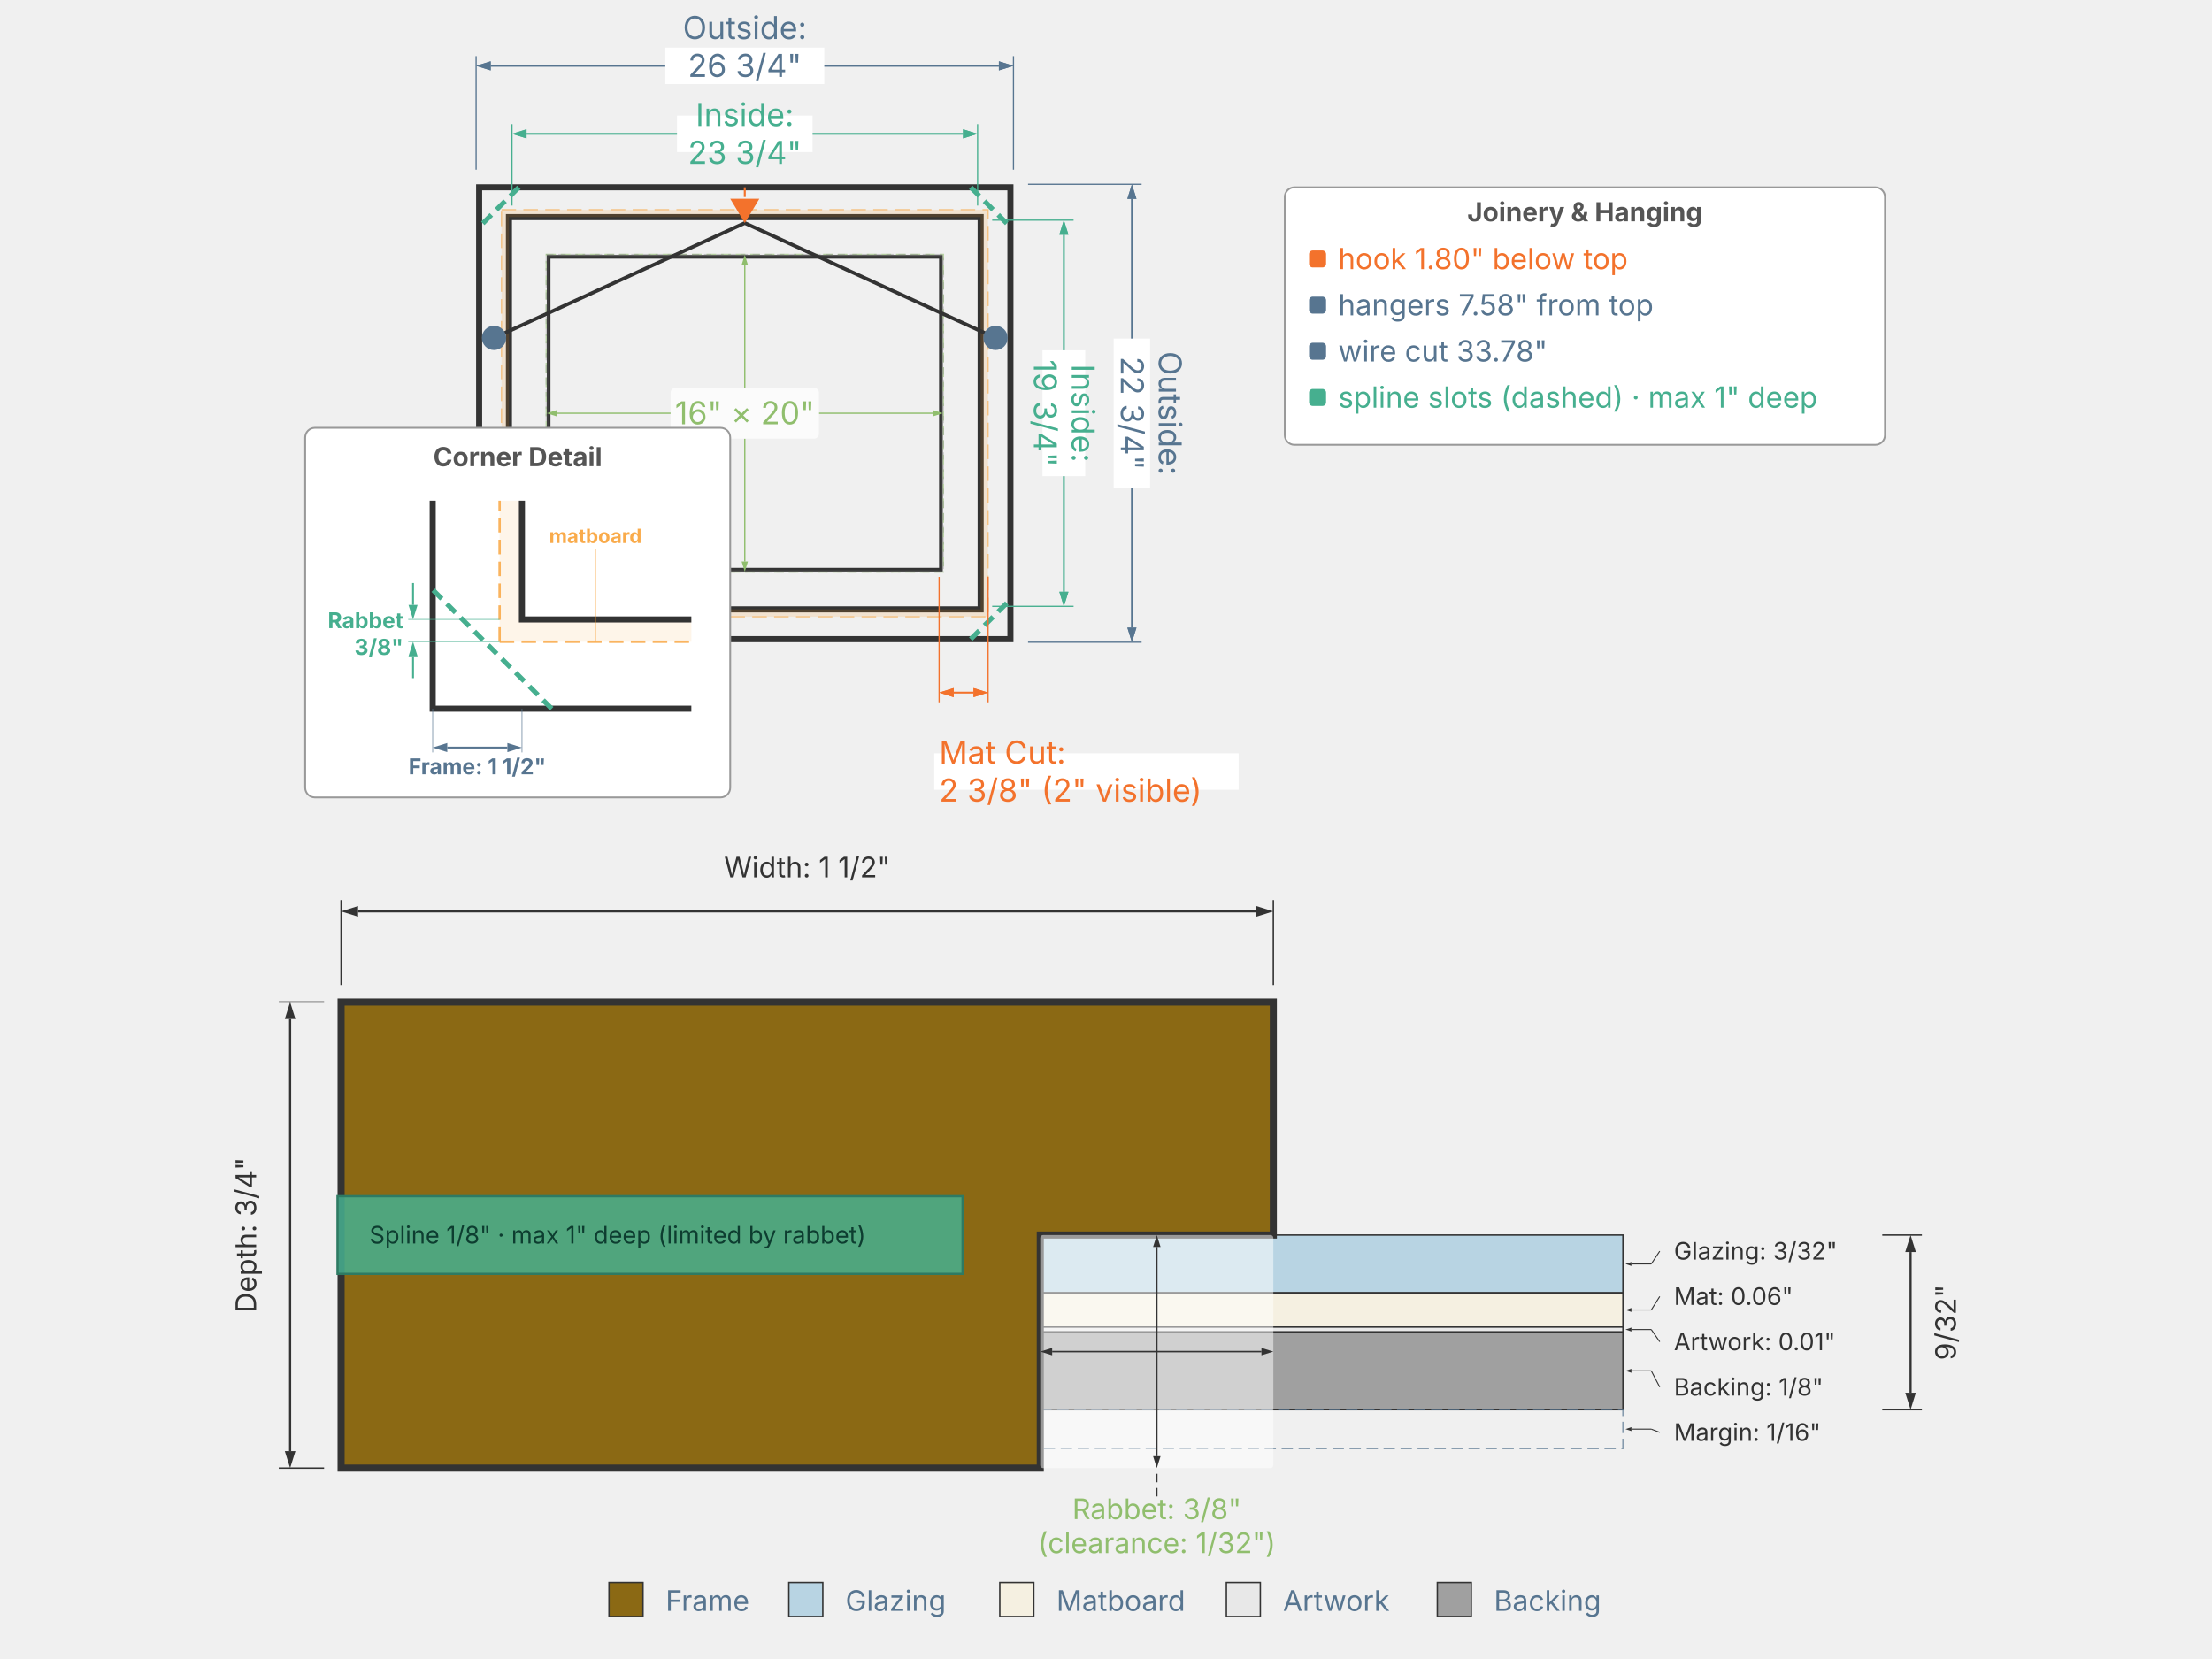
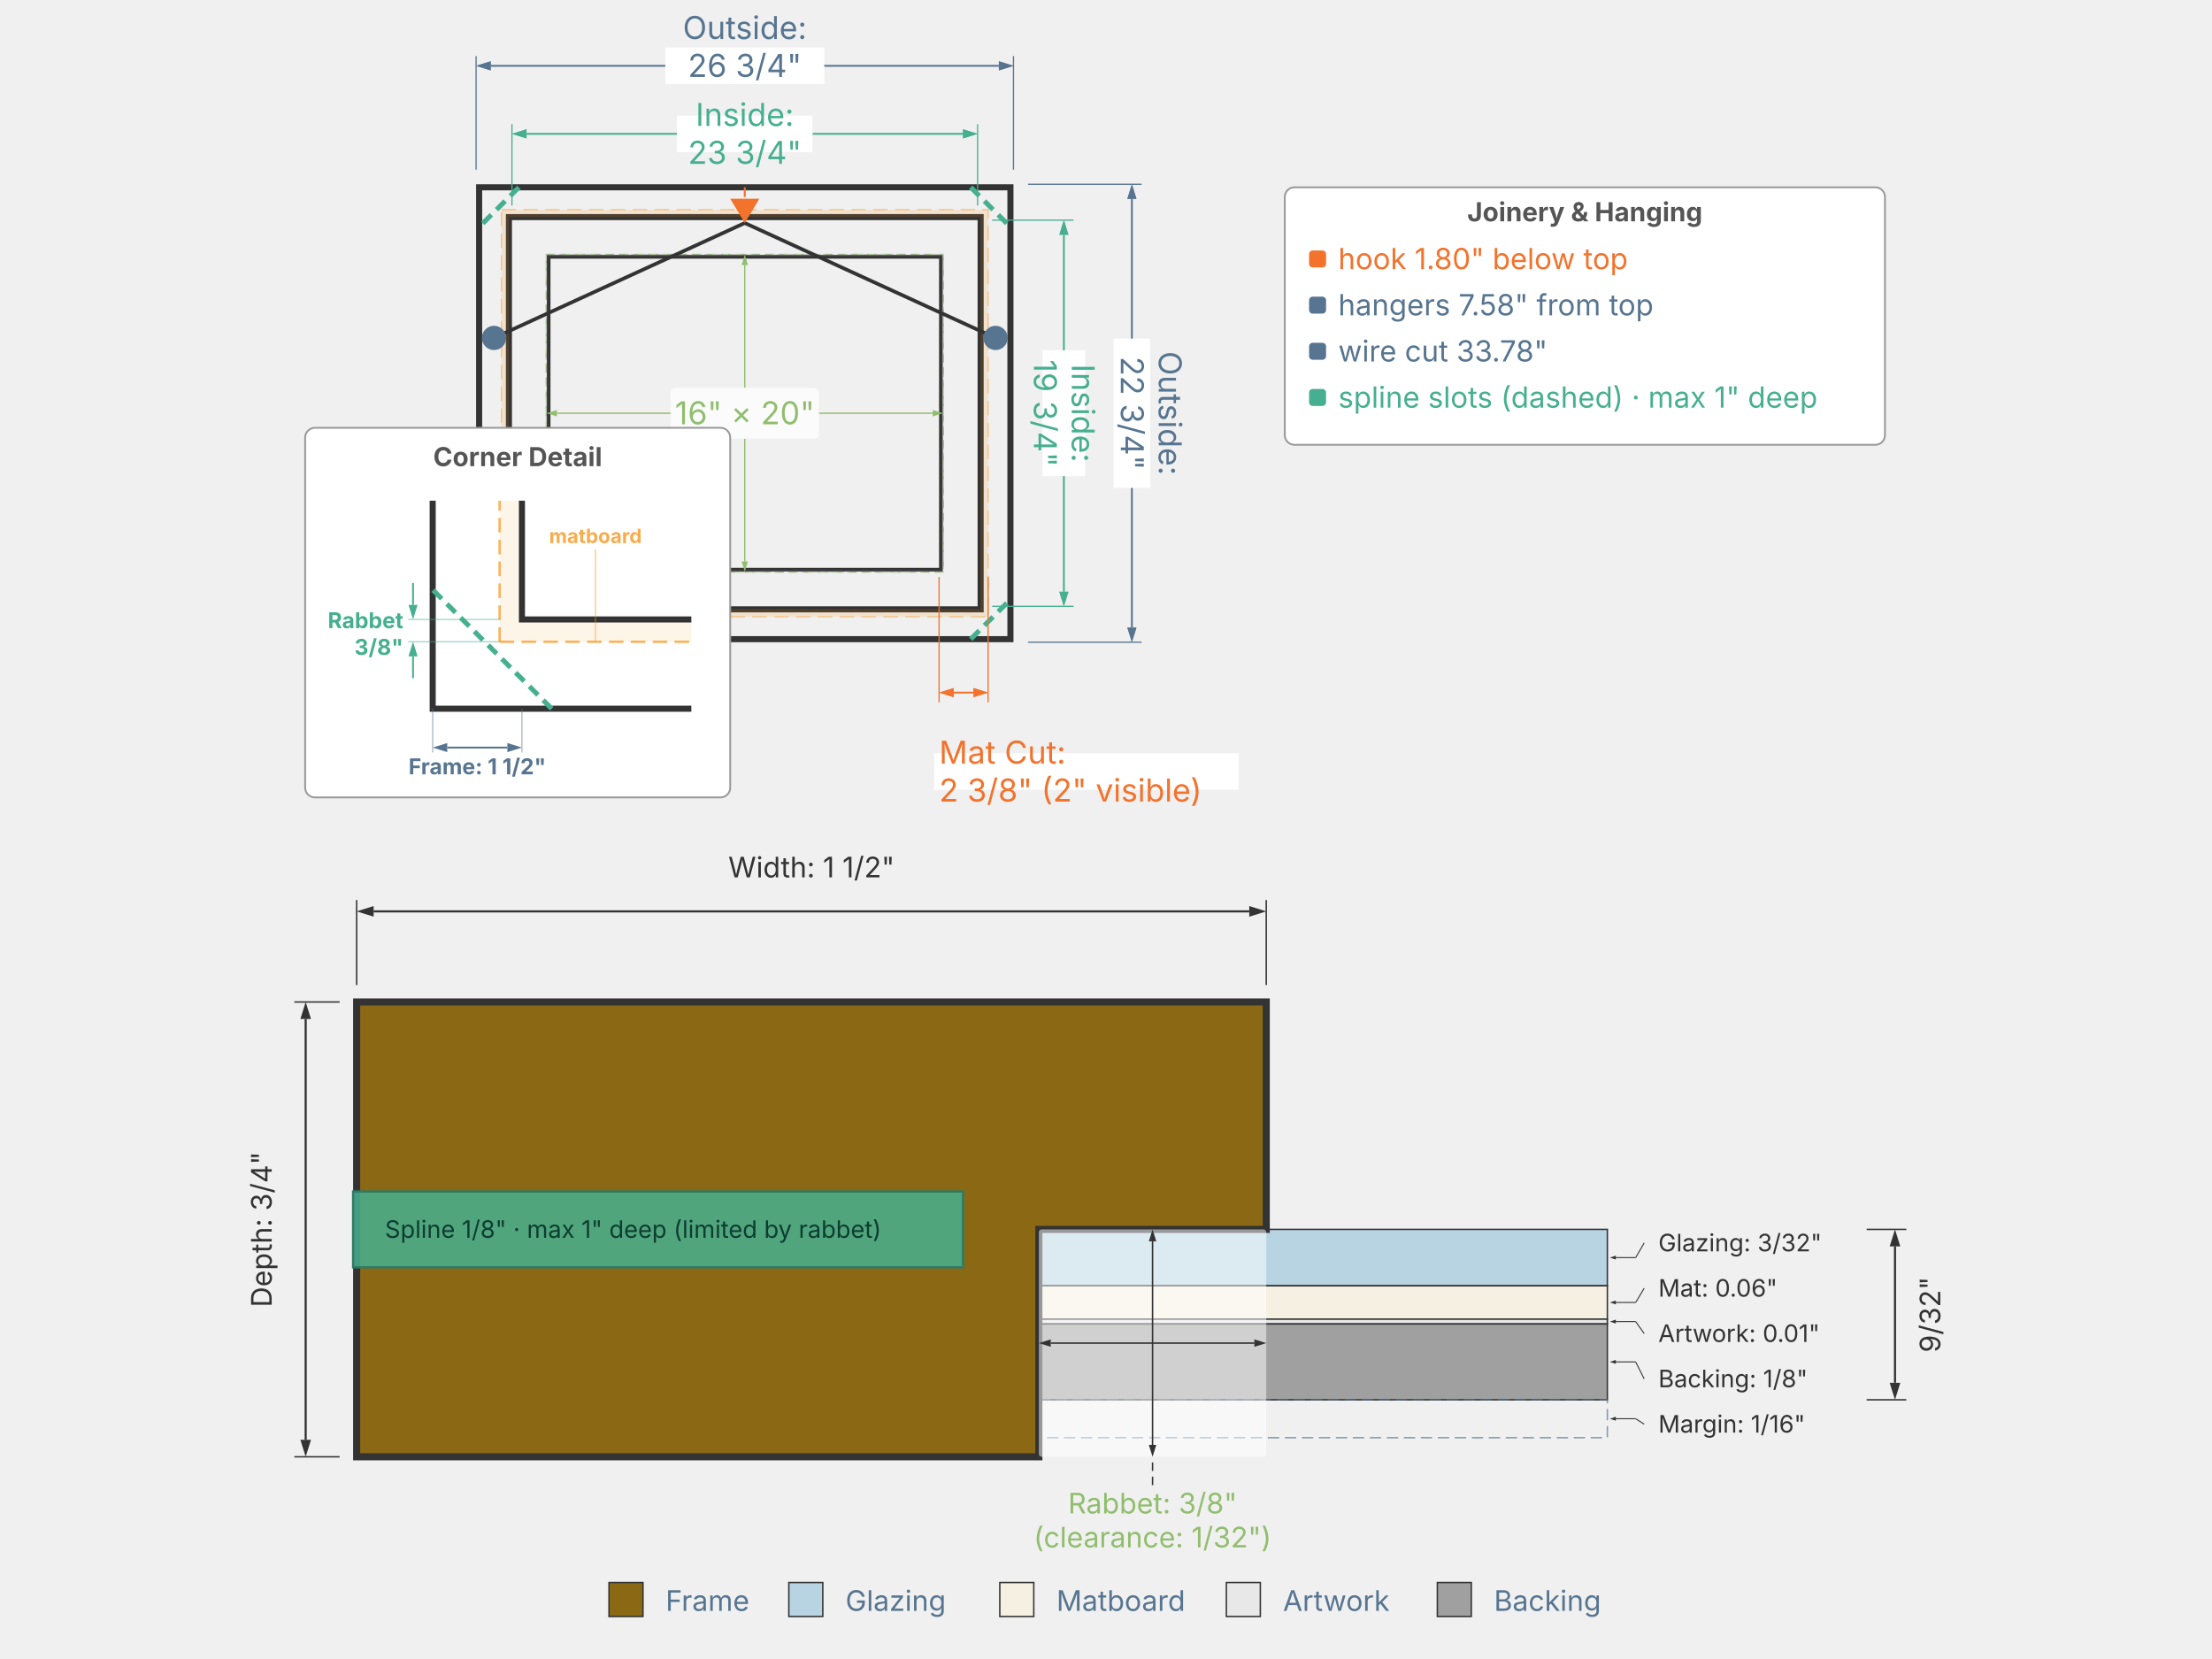
<svg xmlns="http://www.w3.org/2000/svg" viewBox="0 0 800.00 600.00">
  <g id="plan-view" transform="translate(-82.08, 5.36) scale(0.8786)">
    <g id="geometry">
      <rect x="290.65" y="71.00" width="218.70" height="186.00" stroke="#333333" stroke-width="2.5" fill="none" />
      <rect x="302.91" y="83.26" width="194.18" height="161.47" stroke="#333333" stroke-width="2.5" fill="none" />
      <rect x="319.26" y="99.62" width="161.47" height="128.77" stroke="#333333" stroke-width="1.5" fill="none" />
      <rect x="318.24" y="98.59" width="163.52" height="130.81" stroke="#90be6d" stroke-width="0.5" stroke-dasharray="4,2" fill="none" opacity="0.6" />
    </g>
    <g id="rabbet-overlap">
      <path d="M299.85,80.20 h200.31 v167.60 h-200.31 Z M302.91,83.26 v161.47 h194.18 v-161.47 Z" fill="#f8961e" fill-opacity="0.15" fill-rule="evenodd" stroke="none" />
    </g>
    <g id="content-boundary">
      <rect x="299.85" y="80.20" width="200.31" height="167.60" stroke="#f8961e" stroke-width="0.5" stroke-dasharray="6,3" fill="none" opacity="0.5" />
    </g>
    <g id="mat-overlap">
      <path d="M318.24,98.59 h163.52 v130.81 h-163.52 Z M319.26,99.62 v128.77 h161.47 v-128.77 Z" fill="#888888" fill-opacity="0.12" fill-rule="evenodd" stroke="none" />
      <rect x="318.24" y="98.59" width="163.52" height="130.81" fill="none" stroke="#888888" stroke-width="0.40" stroke-dasharray="3,2" stroke-opacity="0.4" />
    </g>
    <g id="hanging-hardware">
      <polyline points="296.78,133.00 400.00,85.70 503.22,133.00" fill="none" stroke="#333333" stroke-width="1.5" />
      <circle cx="296.78" cy="133.00" r="5" fill="#577590" />
      <circle cx="503.22" cy="133.00" r="5" fill="#577590" />
      <path d="M400.00,85.70 l-6,-10 h12 Z" fill="#f3722c" />
      <line x1="400.00" y1="71.00" x2="400.00" y2="75.70" stroke="#f3722c" stroke-width="0.8" stroke-dasharray="4,3" />
    </g>
    <g id="spline-corners">
      <line x1="307.00" y1="71.00" x2="290.65" y2="87.35" stroke="#46af8f" stroke-width="2" stroke-dasharray="5,3" />
      <line x1="493.00" y1="71.00" x2="509.35" y2="87.35" stroke="#46af8f" stroke-width="2" stroke-dasharray="5,3" />
      <line x1="307.00" y1="257.00" x2="290.65" y2="240.65" stroke="#46af8f" stroke-width="2" stroke-dasharray="5,3" />
      <line x1="493.00" y1="257.00" x2="509.35" y2="240.65" stroke="#46af8f" stroke-width="2" stroke-dasharray="5,3" />
    </g>
    <g id="dimensions">
      <g class="dimension">
        <line x1="304.16" y1="78.51" x2="304.16" y2="45.00" stroke="#46af8f" stroke-width="0.5" />
        <line x1="495.84" y1="78.51" x2="495.84" y2="45.00" stroke="#46af8f" stroke-width="0.5" />
        <polygon points="304.16,49.00 310.16,50.88 310.16,47.12" fill="#46af8f" data-arrow="true" />
        <line x1="310.16" y1="49.00" x2="489.84" y2="49.00" stroke="#46af8f" stroke-width="0.75" />
        <polygon points="495.84,49.00 489.84,47.12 489.84,50.88" fill="#46af8f" data-arrow="true" />
        <rect x="372.10" y="41.50" width="55.80" height="15.00" fill="#FFFFFF" stroke="none" />
        <polygon points="304.16,49.00 310.16,50.88 310.16,47.12" fill="#46af8f" data-arrow="true" />
        <polygon points="495.84,49.00 489.84,47.12 489.84,50.88" fill="#46af8f" data-arrow="true" />
      </g>
      <g class="dimension">
        <line x1="289.40" y1="63.75" x2="289.40" y2="17.00" stroke="#577590" stroke-width="0.5" />
        <line x1="510.60" y1="63.75" x2="510.60" y2="17.00" stroke="#577590" stroke-width="0.5" />
        <polygon points="289.40,21.00 295.40,22.88 295.40,19.12" fill="#577590" data-arrow="true" />
        <line x1="295.40" y1="21.00" x2="504.60" y2="21.00" stroke="#577590" stroke-width="0.75" />
        <polygon points="510.60,21.00 504.60,19.12 504.60,22.88" fill="#577590" data-arrow="true" />
        <rect x="367.28" y="13.50" width="65.44" height="15.00" fill="#FFFFFF" stroke="none" />
        <polygon points="289.40,21.00 295.40,22.88 295.40,19.12" fill="#577590" data-arrow="true" />
        <polygon points="510.60,21.00 504.60,19.12 504.60,22.88" fill="#577590" data-arrow="true" />
      </g>
      <g class="dimension">
        <line x1="501.84" y1="84.51" x2="535.35" y2="84.51" stroke="#46af8f" stroke-width="0.5" />
        <line x1="501.84" y1="243.49" x2="535.35" y2="243.49" stroke="#46af8f" stroke-width="0.5" />
        <polygon points="531.35,84.51 529.48,90.51 533.23,90.51" fill="#46af8f" data-arrow="true" />
        <line x1="531.35" y1="90.51" x2="531.35" y2="237.49" stroke="#46af8f" stroke-width="0.75" />
        <polygon points="531.35,243.49 533.23,237.49 529.48,237.49" fill="#46af8f" data-arrow="true" />
        <rect x="522.55" y="138.10" width="17.60" height="51.80" fill="#FFFFFF" stroke="none" />
        <polygon points="531.35,84.51 529.48,90.51 533.23,90.51" fill="#46af8f" data-arrow="true" />
        <polygon points="531.35,243.49 533.23,237.49 529.48,237.49" fill="#46af8f" data-arrow="true" />
      </g>
      <g class="dimension">
        <line x1="516.60" y1="69.75" x2="563.35" y2="69.75" stroke="#577590" stroke-width="0.5" />
        <line x1="516.60" y1="258.25" x2="563.35" y2="258.25" stroke="#577590" stroke-width="0.5" />
        <polygon points="559.35,69.75 557.48,75.75 561.23,75.75" fill="#577590" data-arrow="true" />
        <line x1="559.35" y1="75.75" x2="559.35" y2="252.25" stroke="#577590" stroke-width="0.75" />
        <polygon points="559.35,258.25 561.23,252.25 557.48,252.25" fill="#577590" data-arrow="true" />
        <rect x="551.85" y="133.28" width="15.00" height="61.44" fill="#FFFFFF" stroke="none" />
        <polygon points="559.35,69.75 557.48,75.75 561.23,75.75" fill="#577590" data-arrow="true" />
        <polygon points="559.35,258.25 561.23,252.25 557.48,252.25" fill="#577590" data-arrow="true" />
      </g>
      <text transform="translate(400.00, 45.75)" fill="#46af8f" font-family="Inter, system-ui, -apple-system, sans-serif" font-size="13px" text-anchor="middle">Inside:</text>
      <text transform="translate(400.00, 61.35)" fill="#46af8f" font-family="Inter, system-ui, -apple-system, sans-serif" font-size="13px" text-anchor="middle">23 3/4"</text>
      <text transform="translate(400.00, 9.95)" fill="#577590" font-family="Inter, system-ui, -apple-system, sans-serif" font-size="13px" text-anchor="middle">Outside:</text>
      <text transform="translate(400.00, 25.55)" fill="#577590" font-family="Inter, system-ui, -apple-system, sans-serif" font-size="13px" text-anchor="middle">26 3/4"</text>
      <text transform="rotate(90 539.15 164.00)" x="539.15" y="168.55" fill="#46af8f" font-family="Inter, system-ui, -apple-system, sans-serif" font-size="13px" text-anchor="middle">Inside:</text>
      <text transform="rotate(90 523.55 164.00)" x="523.55" y="168.55" fill="#46af8f" font-family="Inter, system-ui, -apple-system, sans-serif" font-size="13px" text-anchor="middle">19 3/4"</text>
      <text transform="rotate(90 574.95 164.00)" x="574.95" y="168.55" fill="#577590" font-family="Inter, system-ui, -apple-system, sans-serif" font-size="13px" text-anchor="middle">Outside:</text>
      <text transform="rotate(90 559.35 164.00)" x="559.35" y="168.55" fill="#577590" font-family="Inter, system-ui, -apple-system, sans-serif" font-size="13px" text-anchor="middle">22 3/4"</text>
    </g>
    <g id="artwork-indicator">
      <polygon points="318.44,164.00 322.64,165.31 322.64,162.69" fill="#90be6d" data-arrow="true" />
      <line x1="322.64" y1="164.00" x2="369.48" y2="164.00" stroke="#90be6d" stroke-width="0.525" />
      <line x1="430.52" y1="164.00" x2="477.36" y2="164.00" stroke="#90be6d" stroke-width="0.525" />
      <polygon points="481.56,164.00 477.36,162.69 477.36,165.31" fill="#90be6d" data-arrow="true" />
      <polygon points="400.00,98.79 398.69,102.99 401.31,102.99" fill="#90be6d" data-arrow="true" />
      <line x1="400.00" y1="102.99" x2="400.00" y2="153.55" stroke="#90be6d" stroke-width="0.525" />
      <line x1="400.00" y1="174.45" x2="400.00" y2="225.01" stroke="#90be6d" stroke-width="0.525" />
      <polygon points="400.00,229.21 401.31,225.01 398.69,225.01" fill="#90be6d" data-arrow="true" />
      <rect x="369.48" y="153.55" width="61.04" height="20.90" fill="#FFFFFF" fill-opacity="0.75" stroke="none" rx="2" />
      <text transform="translate(400.00, 168.55)" fill="#90be6d" font-family="Inter, system-ui, -apple-system, sans-serif" font-size="13.00px" text-anchor="middle">16" × 20"</text>
    </g>
    <g id="mat-cut-geom">
      <g class="dimension">
        <line x1="479.99" y1="231.38" x2="479.99" y2="283.00" stroke="#f3722c" stroke-width="0.5" />
        <line x1="500.15" y1="231.38" x2="500.15" y2="283.00" stroke="#f3722c" stroke-width="0.5" />
        <polygon points="479.99,279.00 485.99,280.88 485.99,277.12" fill="#f3722c" data-arrow="true" />
        <line x1="485.99" y1="279.00" x2="494.15" y2="279.00" stroke="#f3722c" stroke-width="0.75" />
        <polygon points="500.15,279.00 494.15,277.12 494.15,280.88" fill="#f3722c" data-arrow="true" />
        <rect x="477.99" y="304.00" width="125.30" height="15.00" fill="#FFFFFF" stroke="none" />
        <polygon points="479.99,279.00 485.99,280.88 485.99,277.12" fill="#f3722c" data-arrow="true" />
        <polygon points="500.15,279.00 494.15,277.12 494.15,280.88" fill="#f3722c" data-arrow="true" />
      </g>
    </g>
    <g id="corner-detail">
      <defs>
        <clipPath id="corner-detail-clip">
          <rect x="223.04" y="194.00" width="166.96" height="124.14" />
        </clipPath>
      </defs>
      <rect x="219.04" y="170.00" width="174.96" height="152.14" fill="#FFFFFF" stroke="#999" stroke-width="0.75" rx="4" />
      <text transform="translate(306.52, 185.80)" fill="#555" font-family="Inter, system-ui, -apple-system, sans-serif" font-size="10.8" font-weight="bold" text-anchor="middle">Corner Detail</text>
      <g clip-path="url(#corner-detail-clip)">
        <path d="M299.08,200.00 V258.07 H378.00 V248.89 H308.27 V200.00 H299.08 Z" fill="#f8961e" fill-opacity="0.10" stroke="none" />
        <line x1="299.08" y1="258.07" x2="378.00" y2="258.07" stroke="#f8961e" stroke-width="1" stroke-dasharray="6,3" opacity="0.7" />
        <line x1="299.08" y1="258.07" x2="299.08" y2="200.00" stroke="#f8961e" stroke-width="1" stroke-dasharray="6,3" opacity="0.7" />
        <polyline points="271.53,200.00 271.53,285.63 378.00,285.63" fill="none" stroke="#333333" stroke-width="2.5" stroke-linejoin="miter" />
        <polyline points="308.27,200.00 308.27,248.89 378.00,248.89" fill="none" stroke="#333333" stroke-width="2.5" stroke-linejoin="miter" />
        <line x1="320.52" y1="285.63" x2="271.53" y2="236.64" stroke="#46af8f" stroke-width="2" stroke-dasharray="5,3" />
      </g>
      <defs>
        <clipPath id="corner-detail-annot-clip">
          <rect x="221.04" y="172.00" width="170.96" height="148.14" />
        </clipPath>
      </defs>
      <g clip-path="url(#corner-detail-annot-clip)">
        <line x1="271.53" y1="285.63" x2="271.53" y2="303.63" stroke="#577590" stroke-width="0.5" opacity="0.5" />
        <line x1="308.27" y1="285.63" x2="308.27" y2="303.63" stroke="#577590" stroke-width="0.5" opacity="0.5" />
        <polygon points="271.53,301.63 277.53,303.50 277.53,299.75" fill="#577590" data-arrow="true" />
        <line x1="277.53" y1="301.63" x2="302.27" y2="301.63" stroke="#577590" stroke-width="0.75" />
        <polygon points="308.27,301.63 302.27,299.75 302.27,303.50" fill="#577590" data-arrow="true" />
        <text transform="translate(289.90, 312.63)" font-family="Inter, system-ui, -apple-system, sans-serif" font-size="9.0px" fill="#577590" font-weight="bold" text-anchor="middle">Frame: 1 1/2"</text>
        <line x1="299.08" y1="248.89" x2="261.44" y2="248.89" stroke="#46af8f" stroke-width="0.5" opacity="0.5" />
        <line x1="299.08" y1="258.07" x2="261.44" y2="258.07" stroke="#46af8f" stroke-width="0.5" opacity="0.5" />
        <line x1="263.44" y1="233.89" x2="263.44" y2="242.89" stroke="#46af8f" stroke-width="0.75" />
        <polygon points="263.44,248.89 265.32,242.89 261.57,242.89" fill="#46af8f" data-arrow="true" />
        <line x1="263.44" y1="273.07" x2="263.44" y2="264.07" stroke="#46af8f" stroke-width="0.75" />
        <polygon points="263.44,258.07 261.57,264.07 265.32,264.07" fill="#46af8f" data-arrow="true" />
        <text transform="translate(259.44, 252.48)" font-family="Inter, system-ui, -apple-system, sans-serif" font-size="9.0px" fill="#46af8f" text-anchor="end" font-weight="bold">Rabbet</text>
        <text transform="translate(259.44, 263.48)" font-family="Inter, system-ui, -apple-system, sans-serif" font-size="9.0px" fill="#46af8f" text-anchor="end" font-weight="bold">3/8"</text>
        <line x1="338.54" y1="258.07" x2="338.54" y2="218.64" stroke="#f8961e" stroke-width="0.5" opacity="0.5" />
        <rect x="316.94" y="210.35" width="43.21" height="9.72" fill="#FFFFFF" stroke="none" rx="1" />
        <text transform="translate(338.54, 217.42)" fill="#f8961e" font-family="Inter, system-ui, -apple-system, sans-serif" font-size="8.1" text-anchor="middle" font-weight="bold" opacity="0.8">matboard</text>
      </g>
    </g>
    <g id="mat-cut-labels">
      <text transform="translate(479.99, 308.25)" fill="#f3722c" font-family="Inter, system-ui, -apple-system, sans-serif" font-size="13px" text-anchor="start">Mat Cut:</text>
      <text transform="translate(479.99, 323.85)" fill="#f3722c" font-family="Inter, system-ui, -apple-system, sans-serif" font-size="13px" text-anchor="start">2 3/8" (2" visible)</text>
    </g>
    <g id="overlay-card">
      <rect x="622.28" y="71.00" width="247.06" height="106.00" fill="#FFFFFF" stroke="#999" stroke-width="0.75" rx="4" />
      <text transform="translate(745.81, 85.00)" fill="#555" font-family="Inter, system-ui, -apple-system, sans-serif" font-size="10.8" font-weight="bold" text-anchor="middle">Joinery &amp; Hanging</text>
      <rect x="632.28" y="97.00" width="7" height="7" rx="1.5" fill="#f3722c" />
      <text transform="translate(644.28, 104.70)" fill="#f3722c" font-family="Inter, system-ui, -apple-system, sans-serif" font-size="12px" text-anchor="start">hook 1.80" below top</text>
      <rect x="632.28" y="116.00" width="7" height="7" rx="1.5" fill="#577590" />
      <text transform="translate(644.28, 123.70)" fill="#577590" font-family="Inter, system-ui, -apple-system, sans-serif" font-size="12px" text-anchor="start">hangers 7.58" from top</text>
      <rect x="632.28" y="135.00" width="7" height="7" rx="1.5" fill="#577590" />
      <text transform="translate(644.28, 142.70)" fill="#577590" font-family="Inter, system-ui, -apple-system, sans-serif" font-size="12px" text-anchor="start">wire cut 33.78"</text>
      <rect x="632.28" y="154.00" width="7" height="7" rx="1.5" fill="#46af8f" />
      <text transform="translate(644.28, 161.70)" fill="#46af8f" font-family="Inter, system-ui, -apple-system, sans-serif" font-size="12px" text-anchor="start">spline slots (dashed) · max 1" deep</text>
    </g>
  </g>
  <g id="section-view" transform="translate(-9.68, 310.15) scale(1.0242)">
    <g id="section-content" transform="translate(2.50, 0)">
      <g id="section-geometry">
-         <rect x="374.29" y="133.30" width="205.75" height="20.41" stroke="#333333" stroke-width="0.5" fill="#B8D4E3" />
-         <rect x="374.29" y="153.71" width="205.75" height="12.07" stroke="#333333" stroke-width="0.5" fill="#F5F0E1" />
-         <rect x="374.29" y="165.78" width="205.75" height="1.76" stroke="#333333" stroke-width="0.5" fill="#E8E8E8" />
-         <rect x="374.29" y="167.54" width="205.75" height="27.43" stroke="#333333" stroke-width="0.5" fill="#A0A0A0" />
-         <rect x="374.29" y="194.97" width="205.75" height="13.72" stroke="#577590" stroke-width="0.5" stroke-dasharray="4,2" fill="none" opacity="0.7" />
-         <polygon points="127.39,51.00 456.59,51.00 456.59,133.30 374.29,133.30 374.29,215.60 127.39,215.60" stroke="#333333" stroke-width="2.5" fill="#8B6914" />
+         <rect x="373.79" y="131.30" width="200.75" height="19.91" stroke="#333333" stroke-width="0.5" fill="#B8D4E3" />
+         <rect x="373.79" y="151.21" width="200.75" height="11.78" stroke="#333333" stroke-width="0.5" fill="#F5F0E1" />
+         <rect x="373.79" y="162.99" width="200.75" height="1.71" stroke="#333333" stroke-width="0.5" fill="#E8E8E8" />
+         <rect x="373.79" y="164.70" width="200.75" height="26.77" stroke="#333333" stroke-width="0.5" fill="#A0A0A0" />
+         <rect x="373.79" y="191.47" width="200.75" height="13.38" stroke="#577590" stroke-width="0.5" stroke-dasharray="4,2" fill="none" opacity="0.7" />
+         <polygon points="132.89,51.00 454.09,51.00 454.09,131.30 373.79,131.30 373.79,211.60 132.89,211.60" stroke="#333333" stroke-width="2.5" fill="#8B6914" />
        <g id="spline-slots">
-           <rect x="126.14" y="119.58" width="220.72" height="27.43" fill="#46af8f" fill-opacity="0.85" stroke="#2e7a63" stroke-width="0.8" />
-           <text transform="translate(137.39, 136.28)" fill="#0d3d30" font-family="Inter, system-ui, -apple-system, sans-serif" font-size="8.5px" text-anchor="start">Spline 1/8" · max 1" deep (limited by rabbet)</text>
+           <rect x="131.64" y="117.92" width="215.38" height="26.77" fill="#46af8f" fill-opacity="0.85" stroke="#2e7a63" stroke-width="0.8" />
+           <text transform="translate(142.89, 134.28)" fill="#0d3d30" font-family="Inter, system-ui, -apple-system, sans-serif" font-size="8.5px" text-anchor="start">Spline 1/8" · max 1" deep (limited by rabbet)</text>
        </g>
      </g>
      <g id="section-dimensions">
-         <line x1="121.39" y1="51.00" x2="105.39" y2="51.00" stroke="#333333" stroke-width="0.5" />
-         <line x1="121.39" y1="215.60" x2="105.39" y2="215.60" stroke="#333333" stroke-width="0.5" />
-         <polygon points="109.39,51.00 107.52,57.00 111.27,57.00" fill="#333333" data-arrow="true" />
-         <line x1="109.39" y1="57.00" x2="109.39" y2="209.60" stroke="#333333" stroke-width="0.75" />
-         <polygon points="109.39,215.60 111.27,209.60 107.52,209.60" fill="#333333" data-arrow="true" />
-         <text x="97.39" y="133.30" fill="#333333" font-family="Inter, system-ui, -apple-system, sans-serif" font-size="10px" text-anchor="middle" transform="rotate(-90 97.39 133.30)">Depth: 3/4"</text>
-         <line x1="127.39" y1="45.00" x2="127.39" y2="15.00" stroke="#333333" stroke-width="0.5" />
-         <line x1="456.59" y1="45.00" x2="456.59" y2="15.00" stroke="#333333" stroke-width="0.5" />
-         <polygon points="127.39,19.00 133.39,20.88 133.39,17.12" fill="#333333" data-arrow="true" />
-         <line x1="133.39" y1="19.00" x2="450.59" y2="19.00" stroke="#333333" stroke-width="0.75" />
-         <polygon points="456.59,19.00 450.59,17.12 450.59,20.88" fill="#333333" data-arrow="true" />
-         <text transform="translate(291.99, 7.00)" fill="#333333" font-family="Inter, system-ui, -apple-system, sans-serif" font-size="10px" text-anchor="middle">Width: 1 1/2"</text>
-         <rect x="374.29" y="133.30" width="82.30" height="82.30" fill="#FFFFFF" fill-opacity="0.5" stroke="none" rx="1" />
-         <polygon points="374.29,174.45 378.49,175.76 378.49,173.14" fill="#333333" data-arrow="true" />
-         <line x1="378.49" y1="174.45" x2="452.39" y2="174.45" stroke="#333333" stroke-width="0.525" />
-         <polygon points="456.59,174.45 452.39,173.14 452.39,175.76" fill="#333333" data-arrow="true" />
-         <polygon points="415.44,133.30 414.13,137.50 416.76,137.50" fill="#333333" data-arrow="true" />
-         <line x1="415.44" y1="137.50" x2="415.44" y2="211.40" stroke="#333333" stroke-width="0.525" />
-         <polygon points="415.44,215.60 416.76,211.40 414.13,211.40" fill="#333333" data-arrow="true" />
-         <polygon points="580.94,143.51 583.04,144.21 583.04,142.81" fill="#333333" data-arrow="true" />
-         <line x1="583.04" y1="143.51" x2="590.04" y2="143.51" stroke="#333333" stroke-width="0.35" />
-         <line x1="590.04" y1="143.51" x2="593.04" y2="138.99" stroke="#333333" stroke-width="0.35" />
-         <text transform="translate(598.04, 141.97)" fill="#333333" font-family="Inter, system-ui, -apple-system, sans-serif" font-size="8.5px">Glazing: 3/32"</text>
-         <polygon points="580.94,159.75 583.04,160.45 583.04,159.05" fill="#333333" data-arrow="true" />
-         <line x1="583.04" y1="159.75" x2="590.04" y2="159.75" stroke="#333333" stroke-width="0.35" />
-         <line x1="590.04" y1="159.75" x2="593.04" y2="154.99" stroke="#333333" stroke-width="0.35" />
-         <text transform="translate(598.04, 157.97)" fill="#333333" font-family="Inter, system-ui, -apple-system, sans-serif" font-size="8.5px">Mat: 0.06"</text>
-         <polygon points="580.94,166.66 583.04,167.36 583.04,165.96" fill="#333333" data-arrow="true" />
-         <line x1="583.04" y1="166.66" x2="590.04" y2="166.66" stroke="#333333" stroke-width="0.35" />
-         <line x1="590.04" y1="166.66" x2="593.04" y2="170.99" stroke="#333333" stroke-width="0.35" />
-         <text transform="translate(598.04, 173.97)" fill="#333333" font-family="Inter, system-ui, -apple-system, sans-serif" font-size="8.5px">Artwork: 0.01"</text>
-         <polygon points="580.94,181.25 583.04,181.95 583.04,180.55" fill="#333333" data-arrow="true" />
-         <line x1="583.04" y1="181.25" x2="590.04" y2="181.25" stroke="#333333" stroke-width="0.35" />
-         <line x1="590.04" y1="181.25" x2="593.04" y2="186.99" stroke="#333333" stroke-width="0.35" />
-         <text transform="translate(598.04, 189.97)" fill="#333333" font-family="Inter, system-ui, -apple-system, sans-serif" font-size="8.5px">Backing: 1/8"</text>
-         <polygon points="580.94,201.83 583.04,202.53 583.04,201.13" fill="#333333" data-arrow="true" />
-         <line x1="583.04" y1="201.83" x2="590.04" y2="201.83" stroke="#333333" stroke-width="0.35" />
-         <line x1="590.04" y1="201.83" x2="593.04" y2="202.99" stroke="#333333" stroke-width="0.35" />
-         <text transform="translate(598.04, 205.97)" fill="#333333" font-family="Inter, system-ui, -apple-system, sans-serif" font-size="8.5px">Margin: 1/16"</text>
-         <line x1="671.61" y1="133.30" x2="685.61" y2="133.30" stroke="#333333" stroke-width="0.5" />
-         <line x1="671.61" y1="194.97" x2="685.61" y2="194.97" stroke="#333333" stroke-width="0.5" />
-         <polygon points="681.61,133.30 679.73,139.30 683.48,139.30" fill="#333333" data-arrow="true" />
-         <line x1="681.61" y1="139.30" x2="681.61" y2="188.97" stroke="#333333" stroke-width="0.75" />
-         <polygon points="681.61,194.97 683.48,188.97 679.73,188.97" fill="#333333" data-arrow="true" />
-         <text x="697.61" y="164.14" fill="#333333" font-family="Inter, system-ui, -apple-system, sans-serif" font-size="10px" text-anchor="middle" transform="rotate(-90 697.61 164.14)">9/32"</text>
-         <line x1="415.44" y1="217.60" x2="415.44" y2="227.60" stroke="#333333" stroke-width="0.5" stroke-dasharray="3,2" />
-         <text transform="translate(415.44, 233.60)" fill="#90be6d" font-family="Inter, system-ui, -apple-system, sans-serif" font-size="10px" text-anchor="middle">Rabbet: 3/8"</text>
-         <text transform="translate(415.44, 245.60)" fill="#90be6d" font-family="Inter, system-ui, -apple-system, sans-serif" font-size="10px" text-anchor="middle">(clearance: 1/32")</text>
+         <line x1="126.89" y1="51.00" x2="110.89" y2="51.00" stroke="#333333" stroke-width="0.5" />
+         <line x1="126.89" y1="211.60" x2="110.89" y2="211.60" stroke="#333333" stroke-width="0.5" />
+         <polygon points="114.89,51.00 113.02,57.00 116.77,57.00" fill="#333333" data-arrow="true" />
+         <line x1="114.89" y1="57.00" x2="114.89" y2="205.60" stroke="#333333" stroke-width="0.75" />
+         <polygon points="114.89,211.60 116.77,205.60 113.02,205.60" fill="#333333" data-arrow="true" />
+         <text x="102.89" y="131.30" fill="#333333" font-family="Inter, system-ui, -apple-system, sans-serif" font-size="10px" text-anchor="middle" transform="rotate(-90 102.89 131.30)">Depth: 3/4"</text>
+         <line x1="132.89" y1="45.00" x2="132.89" y2="15.00" stroke="#333333" stroke-width="0.5" />
+         <line x1="454.09" y1="45.00" x2="454.09" y2="15.00" stroke="#333333" stroke-width="0.5" />
+         <polygon points="132.89,19.00 138.89,20.88 138.89,17.12" fill="#333333" data-arrow="true" />
+         <line x1="138.89" y1="19.00" x2="448.09" y2="19.00" stroke="#333333" stroke-width="0.75" />
+         <polygon points="454.09,19.00 448.09,17.12 448.09,20.88" fill="#333333" data-arrow="true" />
+         <text transform="translate(293.49, 7.00)" fill="#333333" font-family="Inter, system-ui, -apple-system, sans-serif" font-size="10px" text-anchor="middle">Width: 1 1/2"</text>
+         <rect x="373.79" y="131.30" width="80.30" height="80.30" fill="#FFFFFF" fill-opacity="0.5" stroke="none" rx="1" />
+         <polygon points="373.79,171.45 377.99,172.76 377.99,170.14" fill="#333333" data-arrow="true" />
+         <line x1="377.99" y1="171.45" x2="449.89" y2="171.45" stroke="#333333" stroke-width="0.525" />
+         <polygon points="454.09,171.45 449.89,170.14 449.89,172.76" fill="#333333" data-arrow="true" />
+         <polygon points="413.94,131.30 412.63,135.50 415.26,135.50" fill="#333333" data-arrow="true" />
+         <line x1="413.94" y1="135.50" x2="413.94" y2="207.40" stroke="#333333" stroke-width="0.525" />
+         <polygon points="413.94,211.60 415.26,207.40 412.63,207.40" fill="#333333" data-arrow="true" />
+         <polygon points="575.44,141.26 577.54,141.96 577.54,140.56" fill="#333333" data-arrow="true" />
+         <line x1="577.54" y1="141.26" x2="584.54" y2="141.26" stroke="#333333" stroke-width="0.35" />
+         <line x1="584.54" y1="141.26" x2="587.54" y2="136.08" stroke="#333333" stroke-width="0.35" />
+         <text transform="translate(592.54, 139.05)" fill="#333333" font-family="Inter, system-ui, -apple-system, sans-serif" font-size="8.5px">Glazing: 3/32"</text>
+         <polygon points="575.44,157.10 577.54,157.80 577.54,156.40" fill="#333333" data-arrow="true" />
+         <line x1="577.54" y1="157.10" x2="584.54" y2="157.10" stroke="#333333" stroke-width="0.35" />
+         <line x1="584.54" y1="157.10" x2="587.54" y2="152.08" stroke="#333333" stroke-width="0.35" />
+         <text transform="translate(592.54, 155.05)" fill="#333333" font-family="Inter, system-ui, -apple-system, sans-serif" font-size="8.5px">Mat: 0.06"</text>
+         <polygon points="575.44,163.85 577.54,164.55 577.54,163.15" fill="#333333" data-arrow="true" />
+         <line x1="577.54" y1="163.85" x2="584.54" y2="163.85" stroke="#333333" stroke-width="0.35" />
+         <line x1="584.54" y1="163.85" x2="587.54" y2="168.08" stroke="#333333" stroke-width="0.35" />
+         <text transform="translate(592.54, 171.05)" fill="#333333" font-family="Inter, system-ui, -apple-system, sans-serif" font-size="8.5px">Artwork: 0.01"</text>
+         <polygon points="575.44,178.09 577.54,178.79 577.54,177.39" fill="#333333" data-arrow="true" />
+         <line x1="577.54" y1="178.09" x2="584.54" y2="178.09" stroke="#333333" stroke-width="0.35" />
+         <line x1="584.54" y1="178.09" x2="587.54" y2="184.08" stroke="#333333" stroke-width="0.35" />
+         <text transform="translate(592.54, 187.05)" fill="#333333" font-family="Inter, system-ui, -apple-system, sans-serif" font-size="8.5px">Backing: 1/8"</text>
+         <polygon points="575.44,198.16 577.54,198.86 577.54,197.46" fill="#333333" data-arrow="true" />
+         <line x1="577.54" y1="198.16" x2="584.54" y2="198.16" stroke="#333333" stroke-width="0.35" />
+         <line x1="584.54" y1="198.16" x2="587.54" y2="200.08" stroke="#333333" stroke-width="0.35" />
+         <text transform="translate(592.54, 203.05)" fill="#333333" font-family="Inter, system-ui, -apple-system, sans-serif" font-size="8.5px">Margin: 1/16"</text>
+         <line x1="666.11" y1="131.30" x2="680.11" y2="131.30" stroke="#333333" stroke-width="0.5" />
+         <line x1="666.11" y1="191.47" x2="680.11" y2="191.47" stroke="#333333" stroke-width="0.5" />
+         <polygon points="676.11,131.30 674.23,137.30 677.98,137.30" fill="#333333" data-arrow="true" />
+         <line x1="676.11" y1="137.30" x2="676.11" y2="185.47" stroke="#333333" stroke-width="0.75" />
+         <polygon points="676.11,191.47 677.98,185.47 674.23,185.47" fill="#333333" data-arrow="true" />
+         <text x="692.11" y="161.39" fill="#333333" font-family="Inter, system-ui, -apple-system, sans-serif" font-size="10px" text-anchor="middle" transform="rotate(-90 692.11 161.39)">9/32"</text>
+         <line x1="413.94" y1="213.60" x2="413.94" y2="221.60" stroke="#333333" stroke-width="0.5" stroke-dasharray="3,2" />
+         <text transform="translate(413.94, 231.60)" fill="#90be6d" font-family="Inter, system-ui, -apple-system, sans-serif" font-size="10px" text-anchor="middle">Rabbet: 3/8"</text>
+         <text transform="translate(413.94, 243.60)" fill="#90be6d" font-family="Inter, system-ui, -apple-system, sans-serif" font-size="10px" text-anchor="middle">(clearance: 1/32")</text>
      </g>
    </g>
    <g id="legend">
      <rect x="224.50" y="256.00" width="12" height="12" fill="#8B6914" stroke="#333333" stroke-width="0.5" />
      <text transform="translate(244.50, 266.00)" fill="#577590" font-family="Inter, system-ui, -apple-system, sans-serif" font-size="10px">Frame</text>
      <rect x="288.00" y="256.00" width="12" height="12" fill="#B8D4E3" stroke="#333333" stroke-width="0.5" />
      <text transform="translate(308.00, 266.00)" fill="#577590" font-family="Inter, system-ui, -apple-system, sans-serif" font-size="10px">Glazing</text>
      <rect x="362.50" y="256.00" width="12" height="12" fill="#F5F0E1" stroke="#333333" stroke-width="0.5" />
      <text transform="translate(382.50, 266.00)" fill="#577590" font-family="Inter, system-ui, -apple-system, sans-serif" font-size="10px">Matboard</text>
      <rect x="442.50" y="256.00" width="12" height="12" fill="#E8E8E8" stroke="#333333" stroke-width="0.5" />
      <text transform="translate(462.50, 266.00)" fill="#577590" font-family="Inter, system-ui, -apple-system, sans-serif" font-size="10px">Artwork</text>
      <rect x="517.00" y="256.00" width="12" height="12" fill="#A0A0A0" stroke="#333333" stroke-width="0.5" />
      <text transform="translate(537.00, 266.00)" fill="#577590" font-family="Inter, system-ui, -apple-system, sans-serif" font-size="10px">Backing</text>
    </g>
  </g>
</svg>
